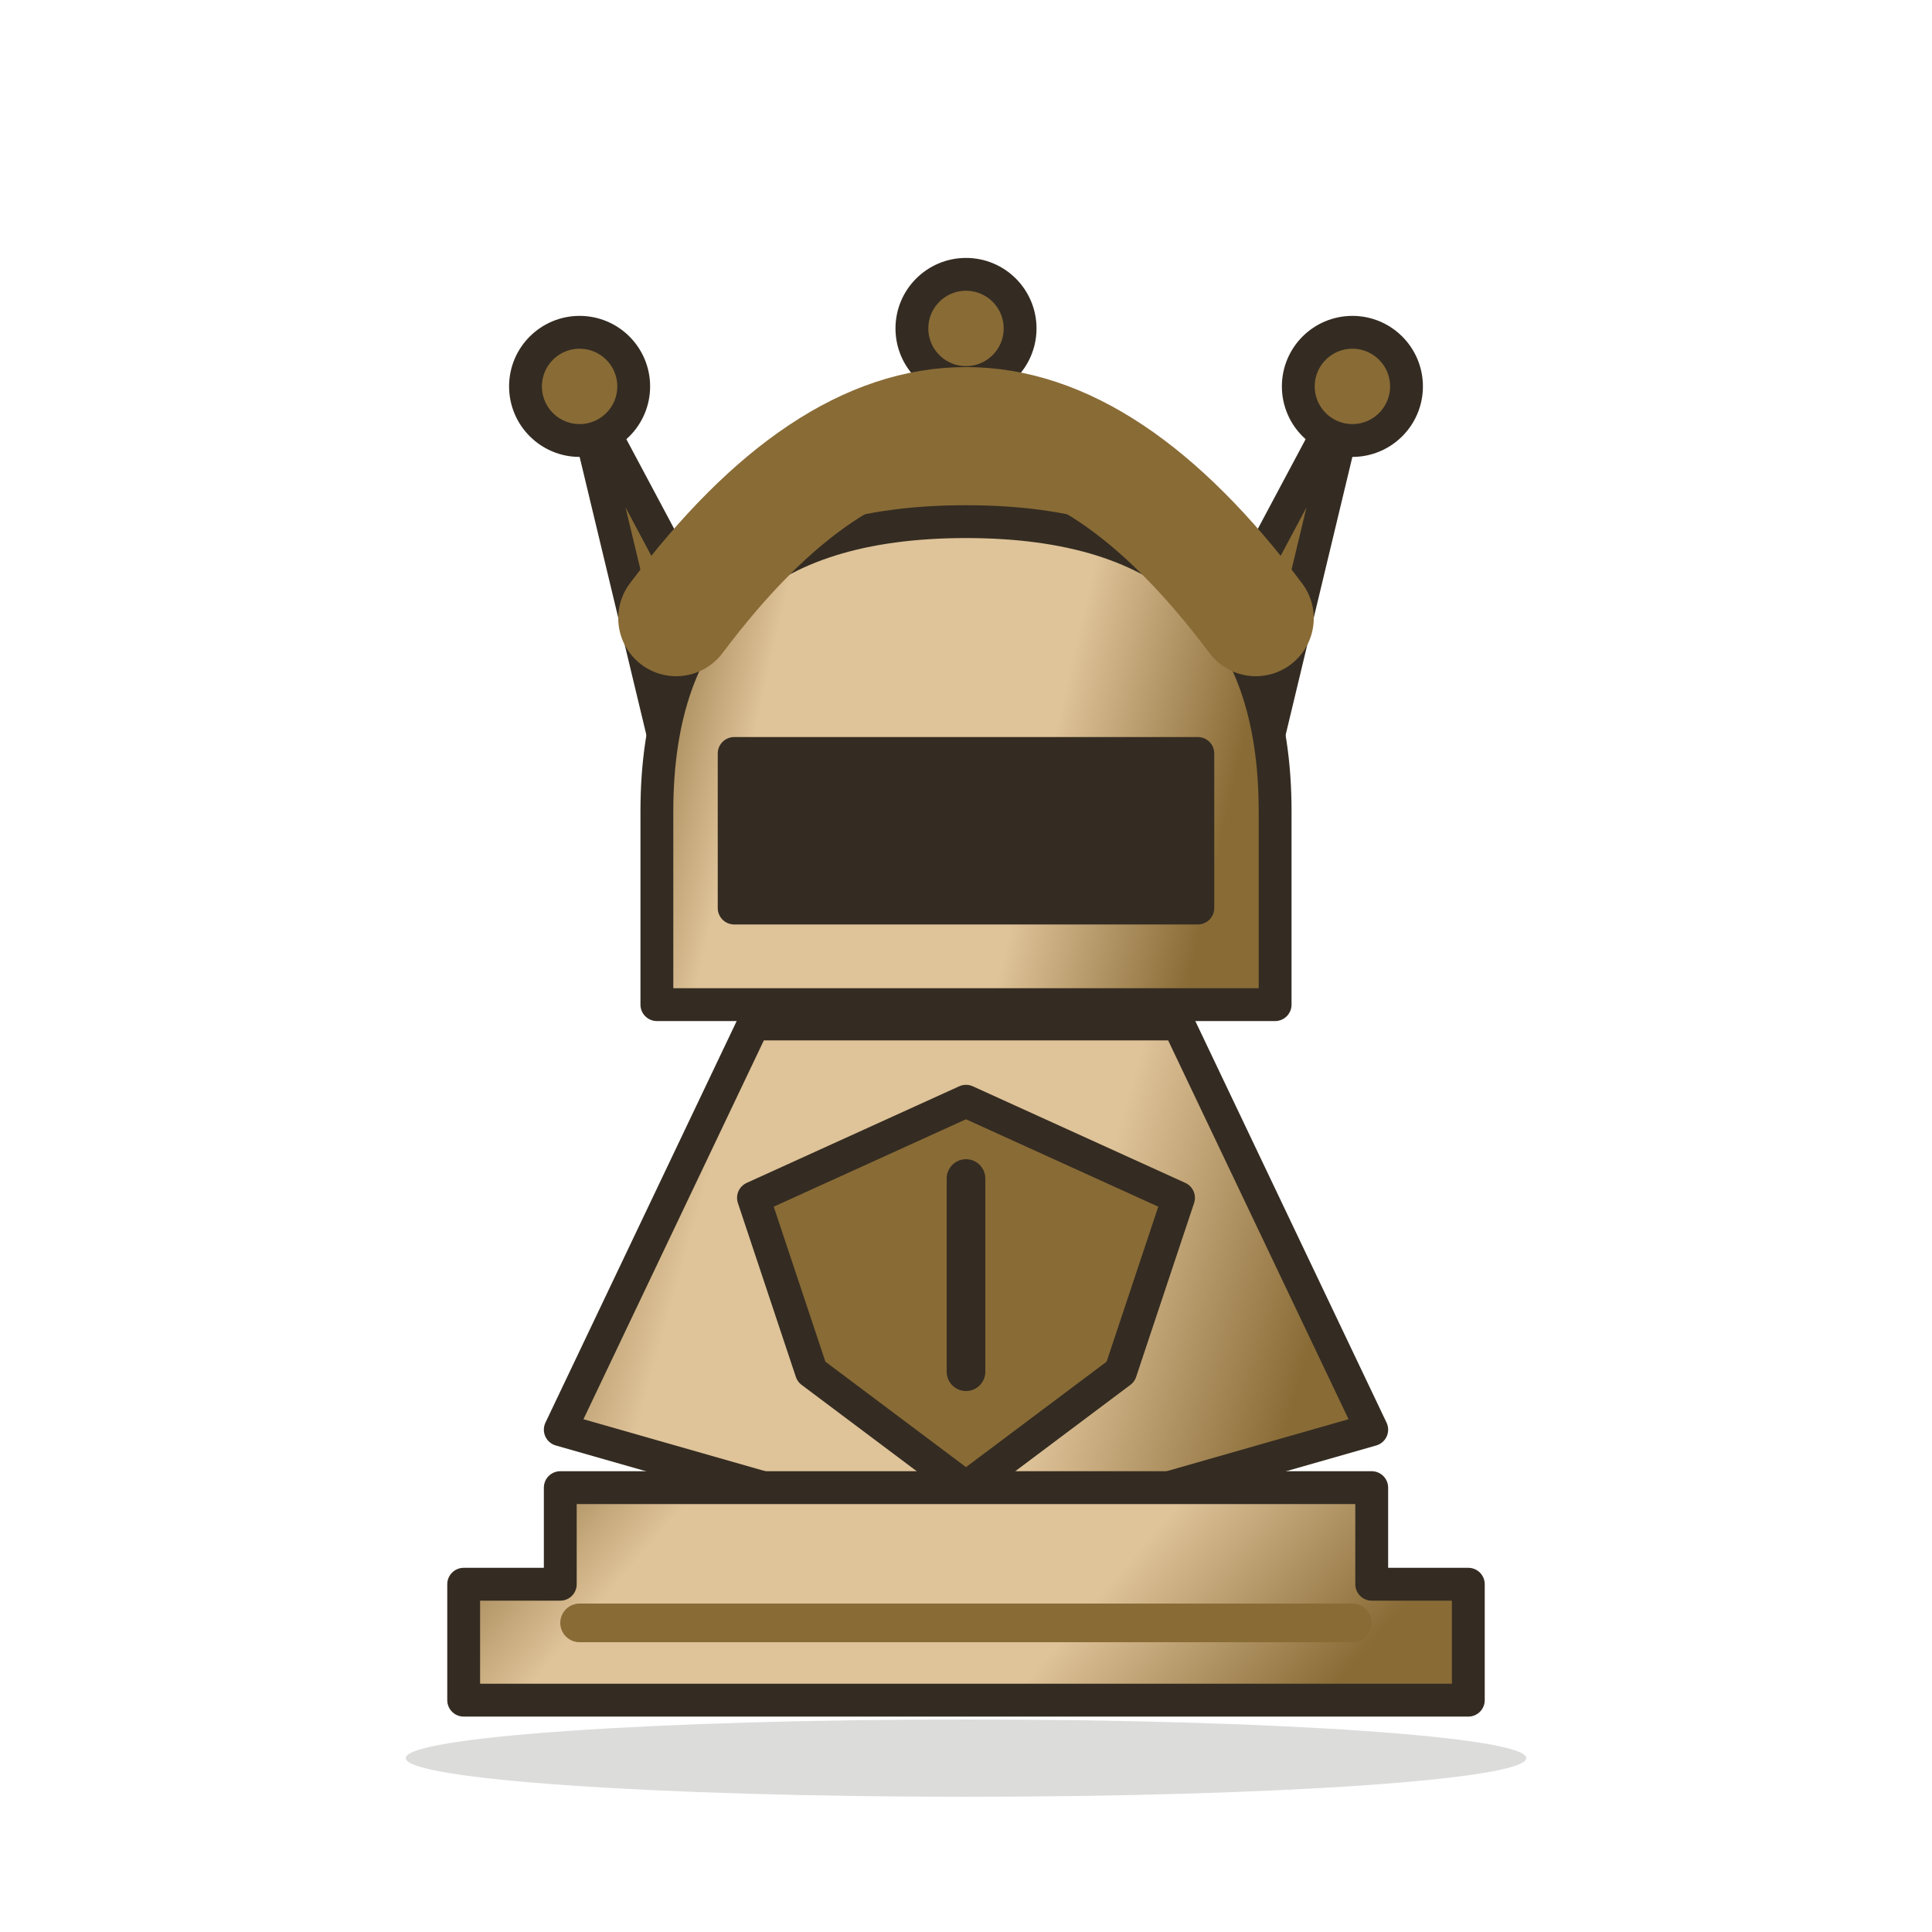
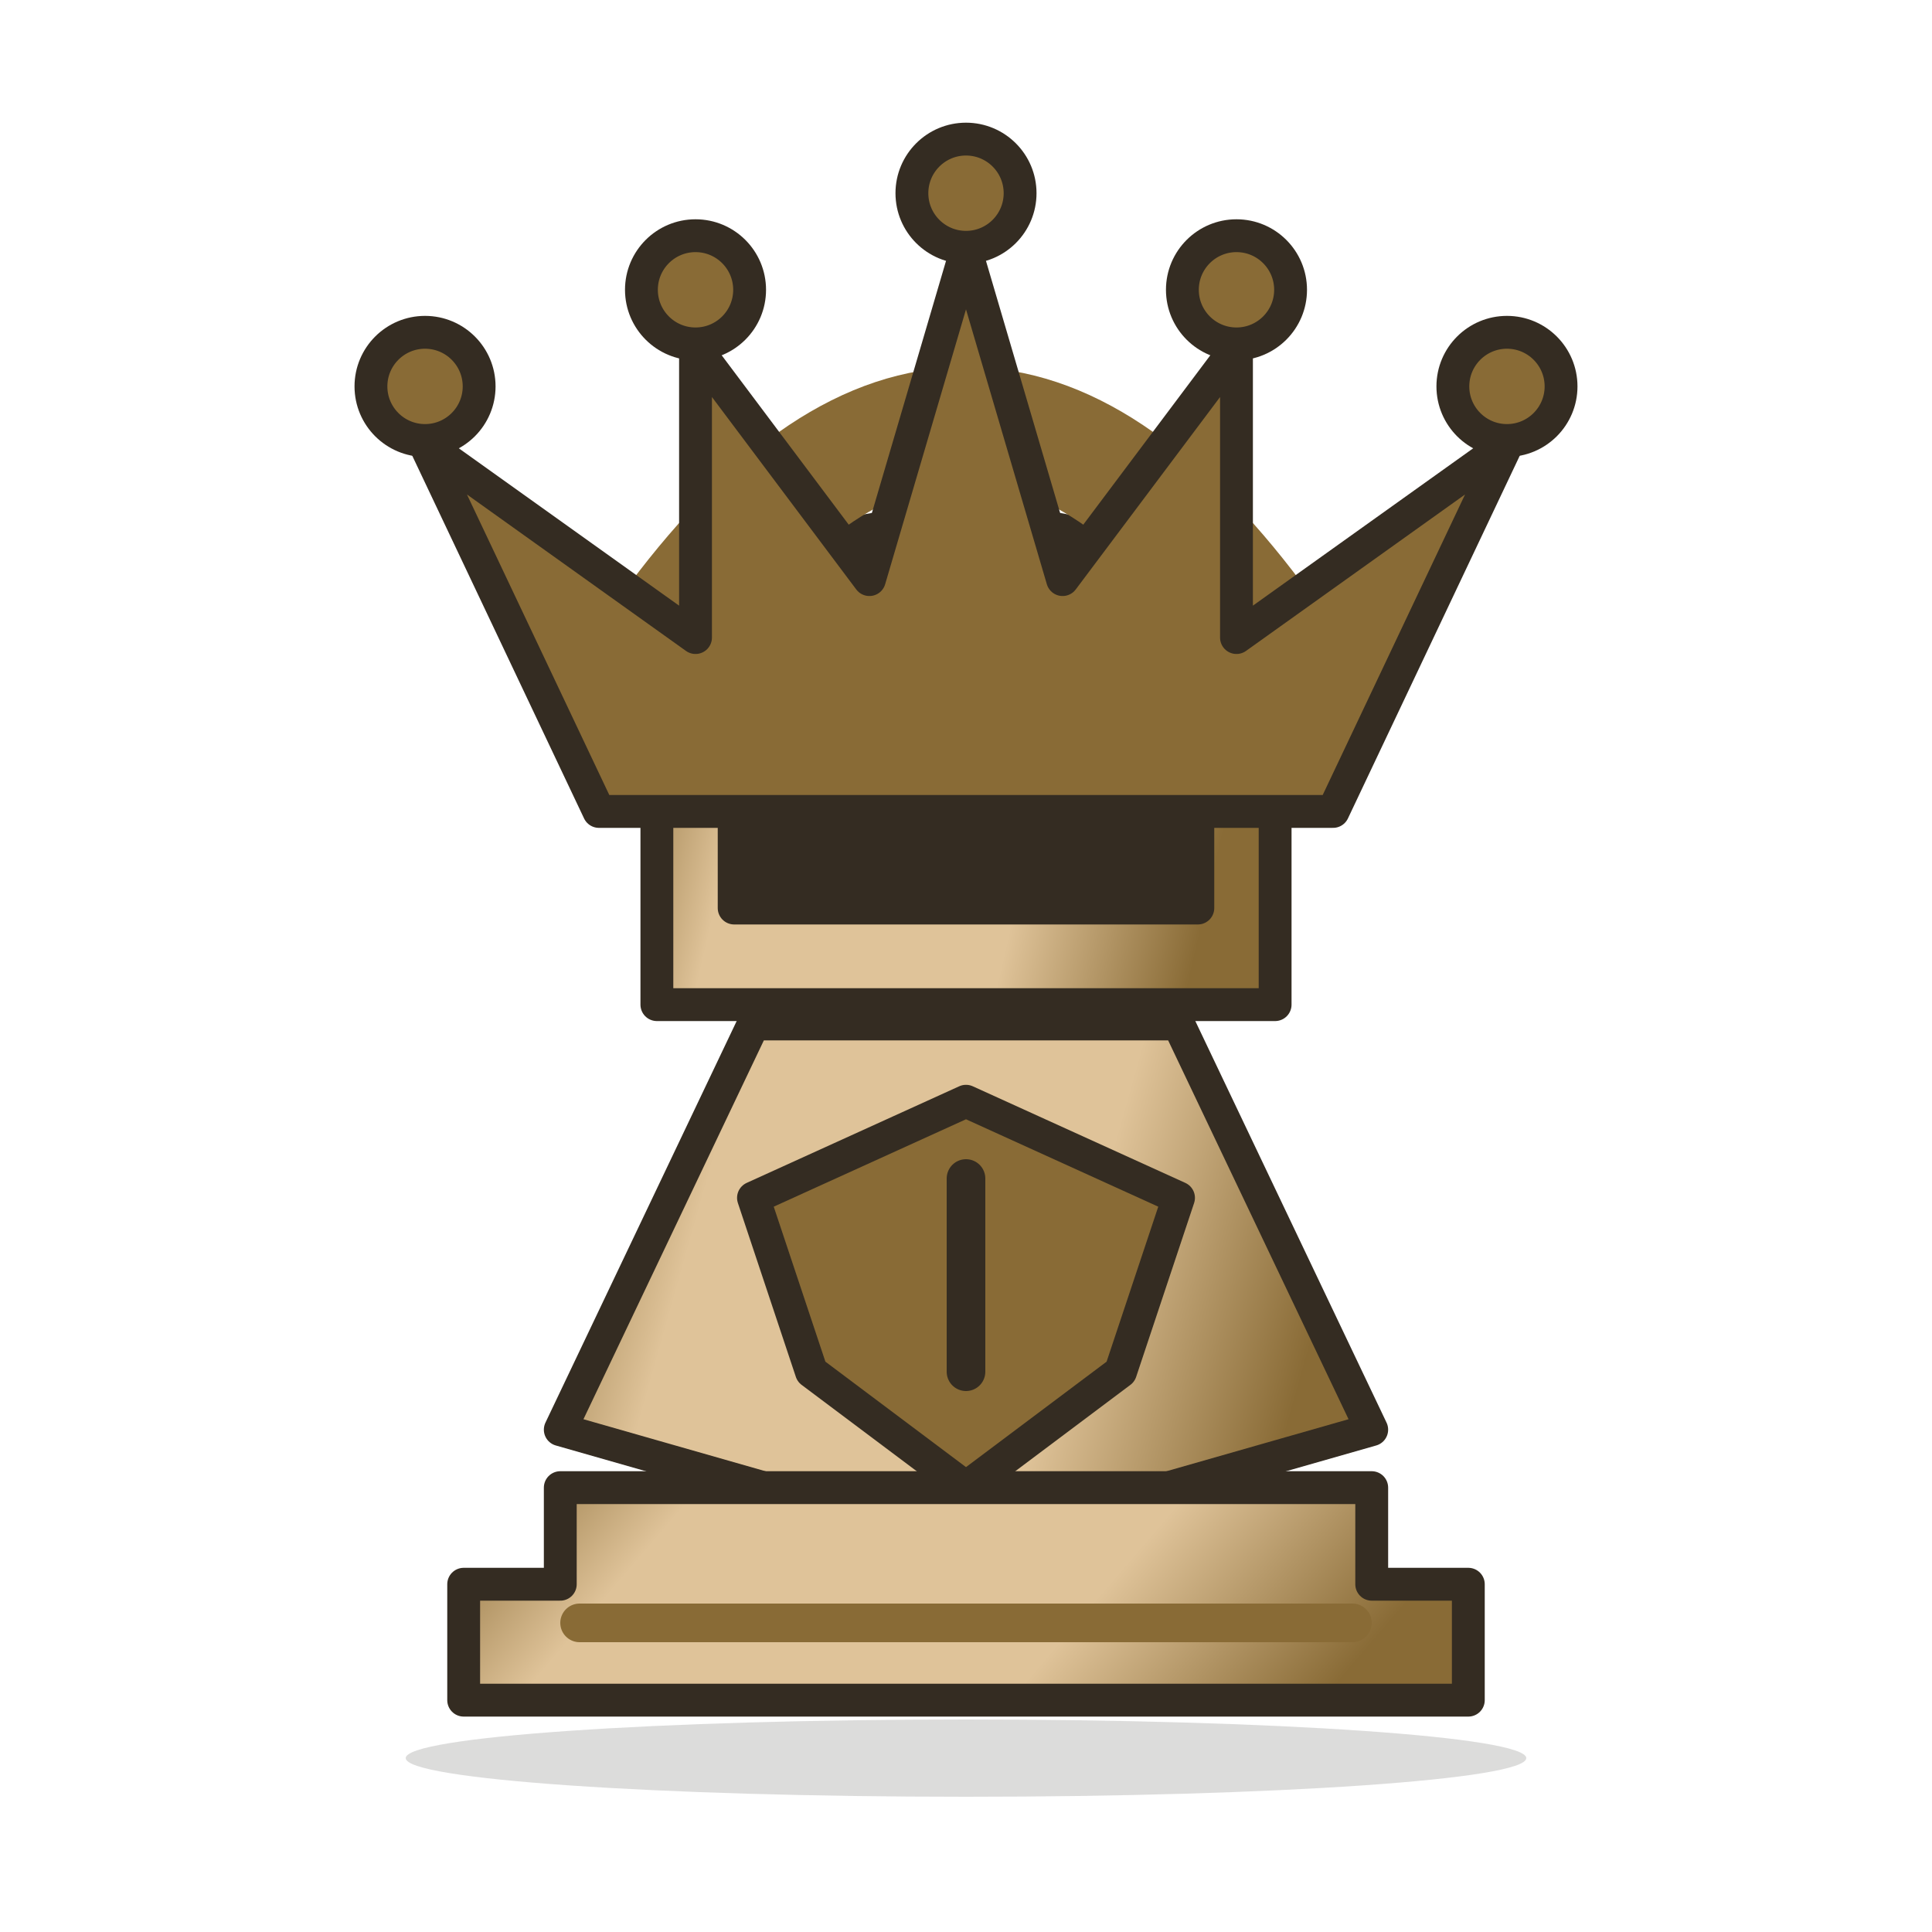
<svg xmlns="http://www.w3.org/2000/svg" viewBox="0 0 100 100">
  <defs>
    <linearGradient id="material" x2="1" y2=".18">
      <stop stop-color="#896b36" />
      <stop offset=".23" stop-color="#dfc399" />
      <stop offset=".7" stop-color="#dfc399" />
      <stop offset="1" stop-color="#896b36" />
    </linearGradient>
  </defs>
  <ellipse cx="50" cy="91" rx="29" ry="2" fill="#14130f" opacity=".15" />
  <g stroke="#342c22" stroke-width="1.7" stroke-linejoin="round" stroke-linecap="round">
-     <path d="M30 20l8 15 12-18 12 18 8-15-6 25H36Z" fill="#896b36" />
-     <circle cx="30" cy="20" r="2.8" fill="#896b36" />
-     <circle cx="50" cy="17" r="2.8" fill="#896b36" />
-     <circle cx="70" cy="20" r="2.8" fill="#896b36" />
    <path d="M34 42Q34 27 50 27Q66 27 66 42V52H34Z" fill="url(#material)" />
    <path d="M38 39h24v8H38Z" fill="#342c22" />
    <path d="M39 53L29 74L50 80L71 74L61 53Z" fill="url(#material)" />
    <path d="M50 57l11 5-3 9-8 6-8-6-3-9Z" fill="#896b36" />
    <path d="M50 61v10" fill="none" stroke="#342c22" stroke-width="2" />
    <path d="M35 32Q50 12 65 32" fill="none" stroke="#896b36" stroke-width="6" />
+     <path d="M22 23l9 19h38l9-19-14 10V18L55 30 50 13 45 30 36 18v15Z" fill="#896b36" />
+     <circle cx="22" cy="20" r="2.8" fill="#896b36" />
+     <circle cx="36" cy="15" r="2.8" fill="#896b36" />
+     <circle cx="50" cy="10" r="2.8" fill="#896b36" />
+     <circle cx="64" cy="15" r="2.8" fill="#896b36" />
+     <circle cx="78" cy="20" r="2.8" fill="#896b36" />
    <path d="M29 77H71V82H76V88H24V82H29Z" fill="url(#material)" />
    <path d="M30 84h40" fill="none" stroke="#896b36" stroke-width="2" />
  </g>
</svg>
